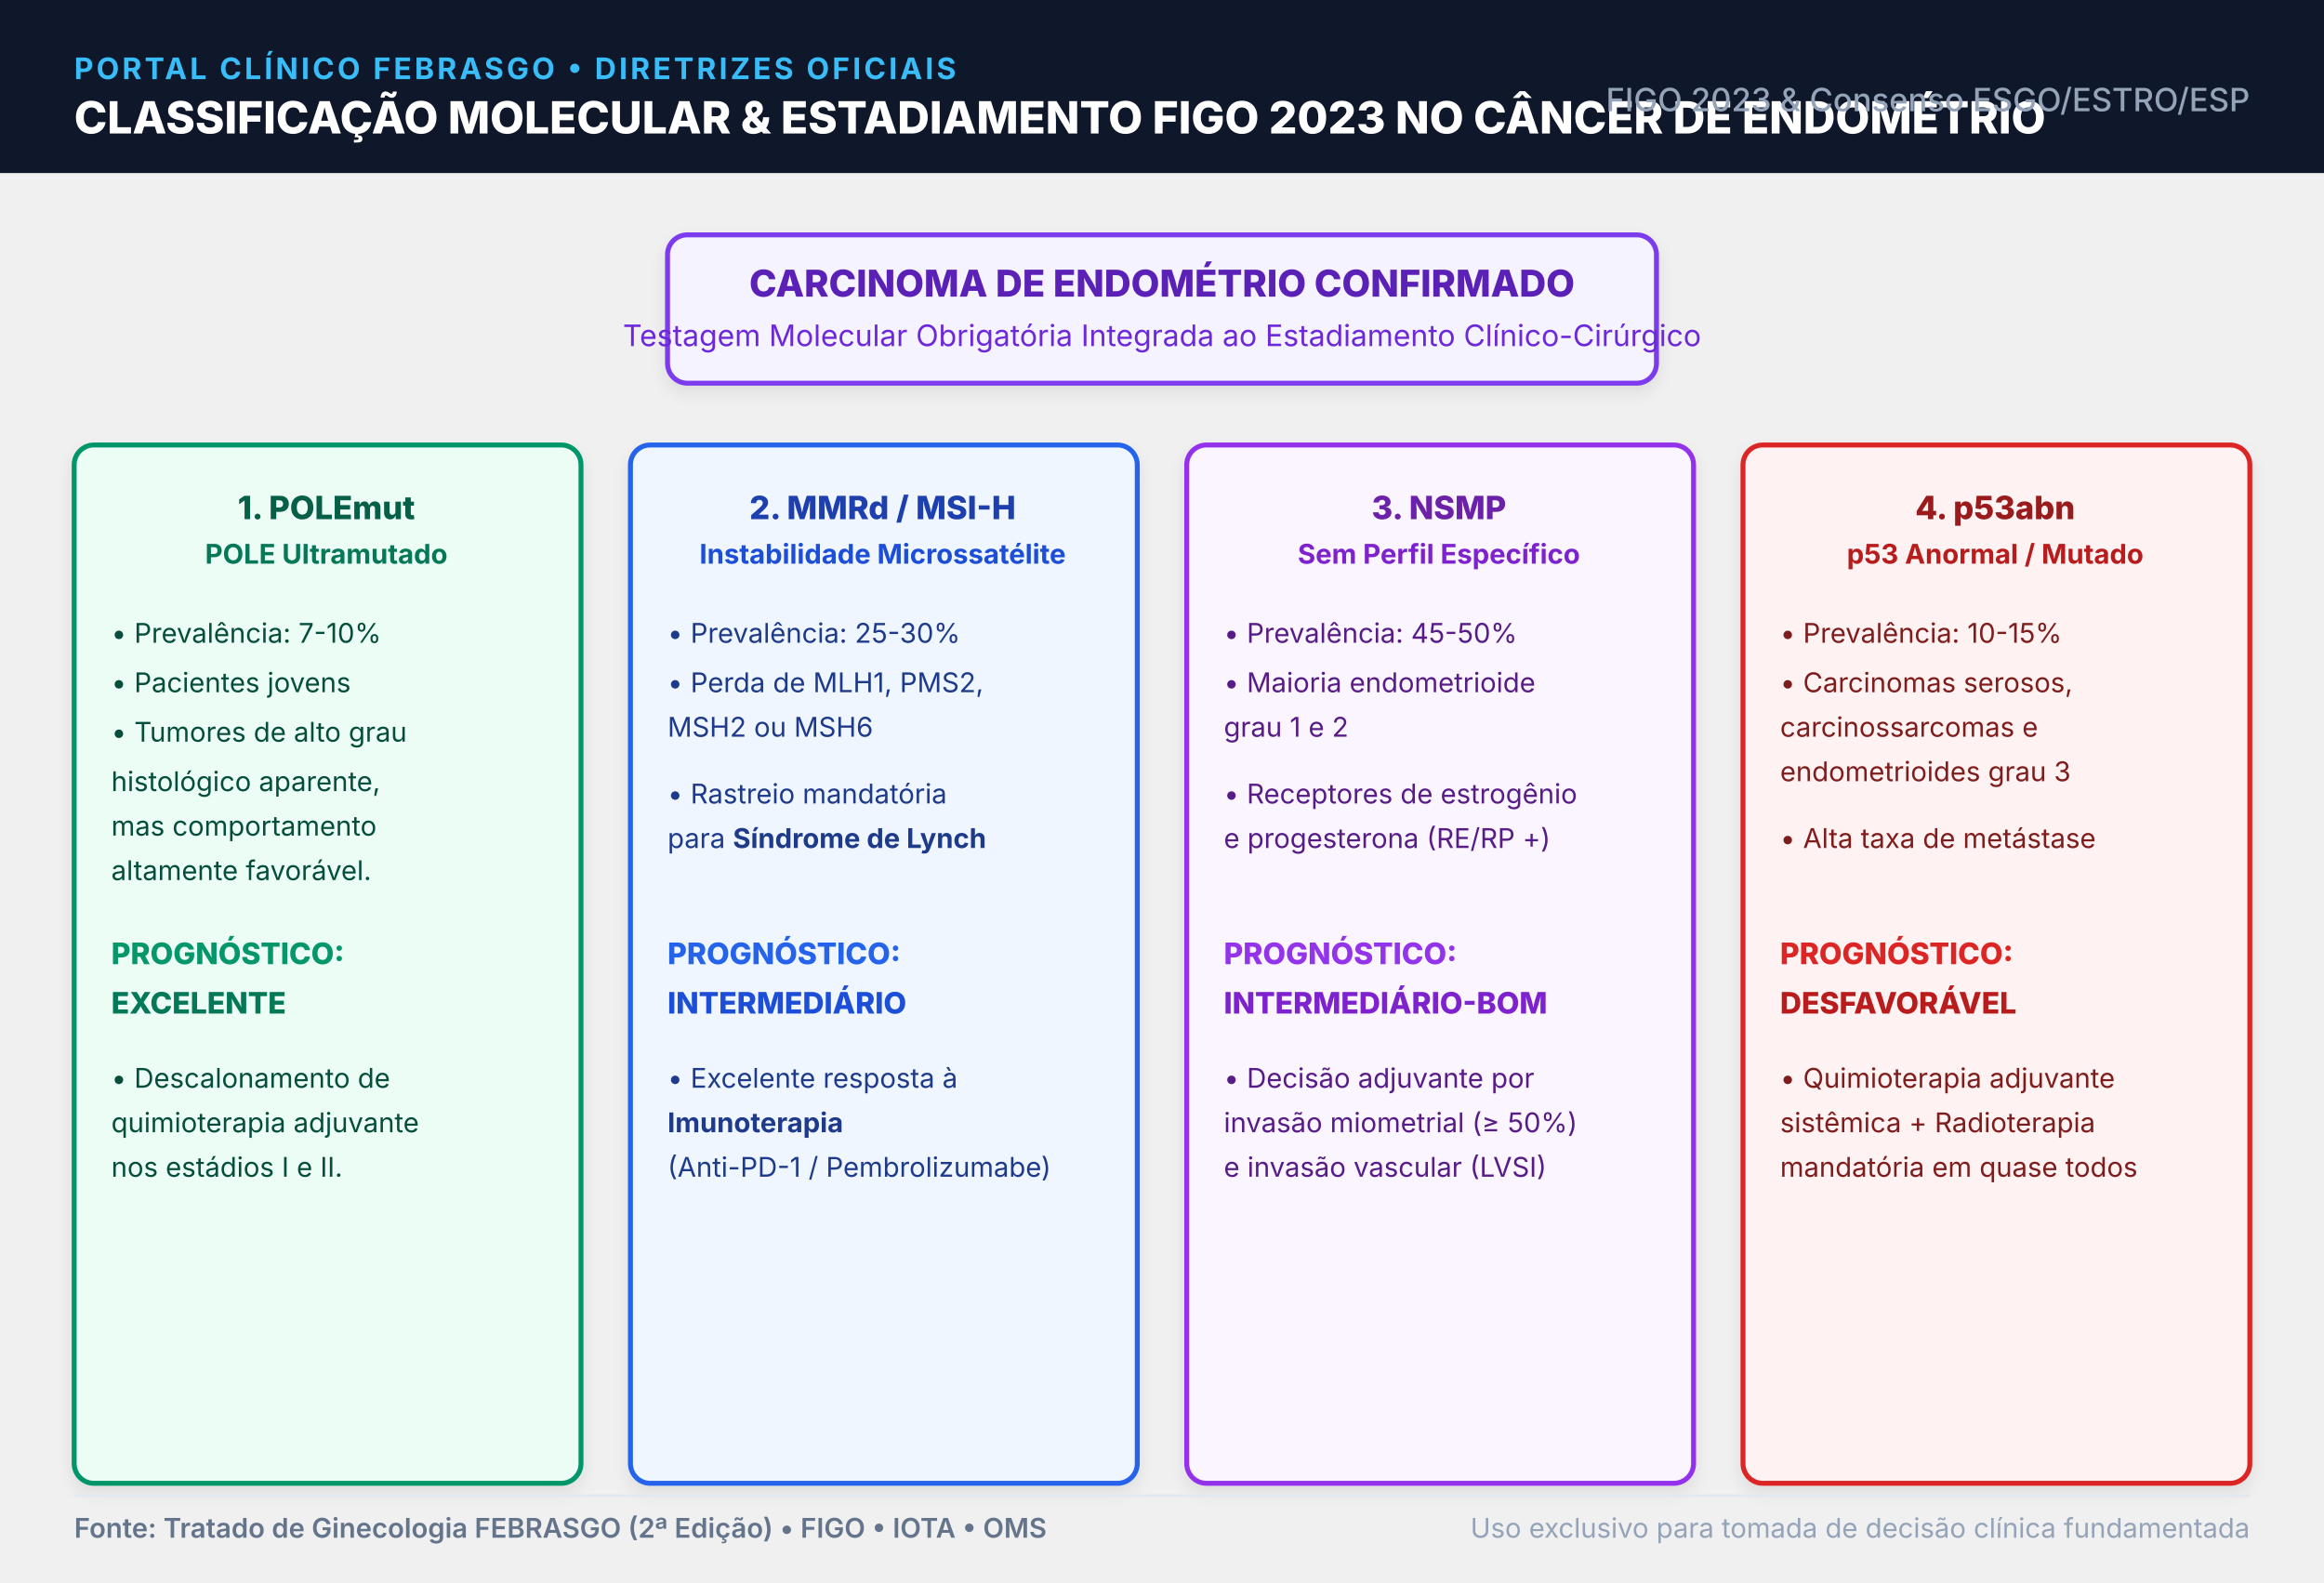
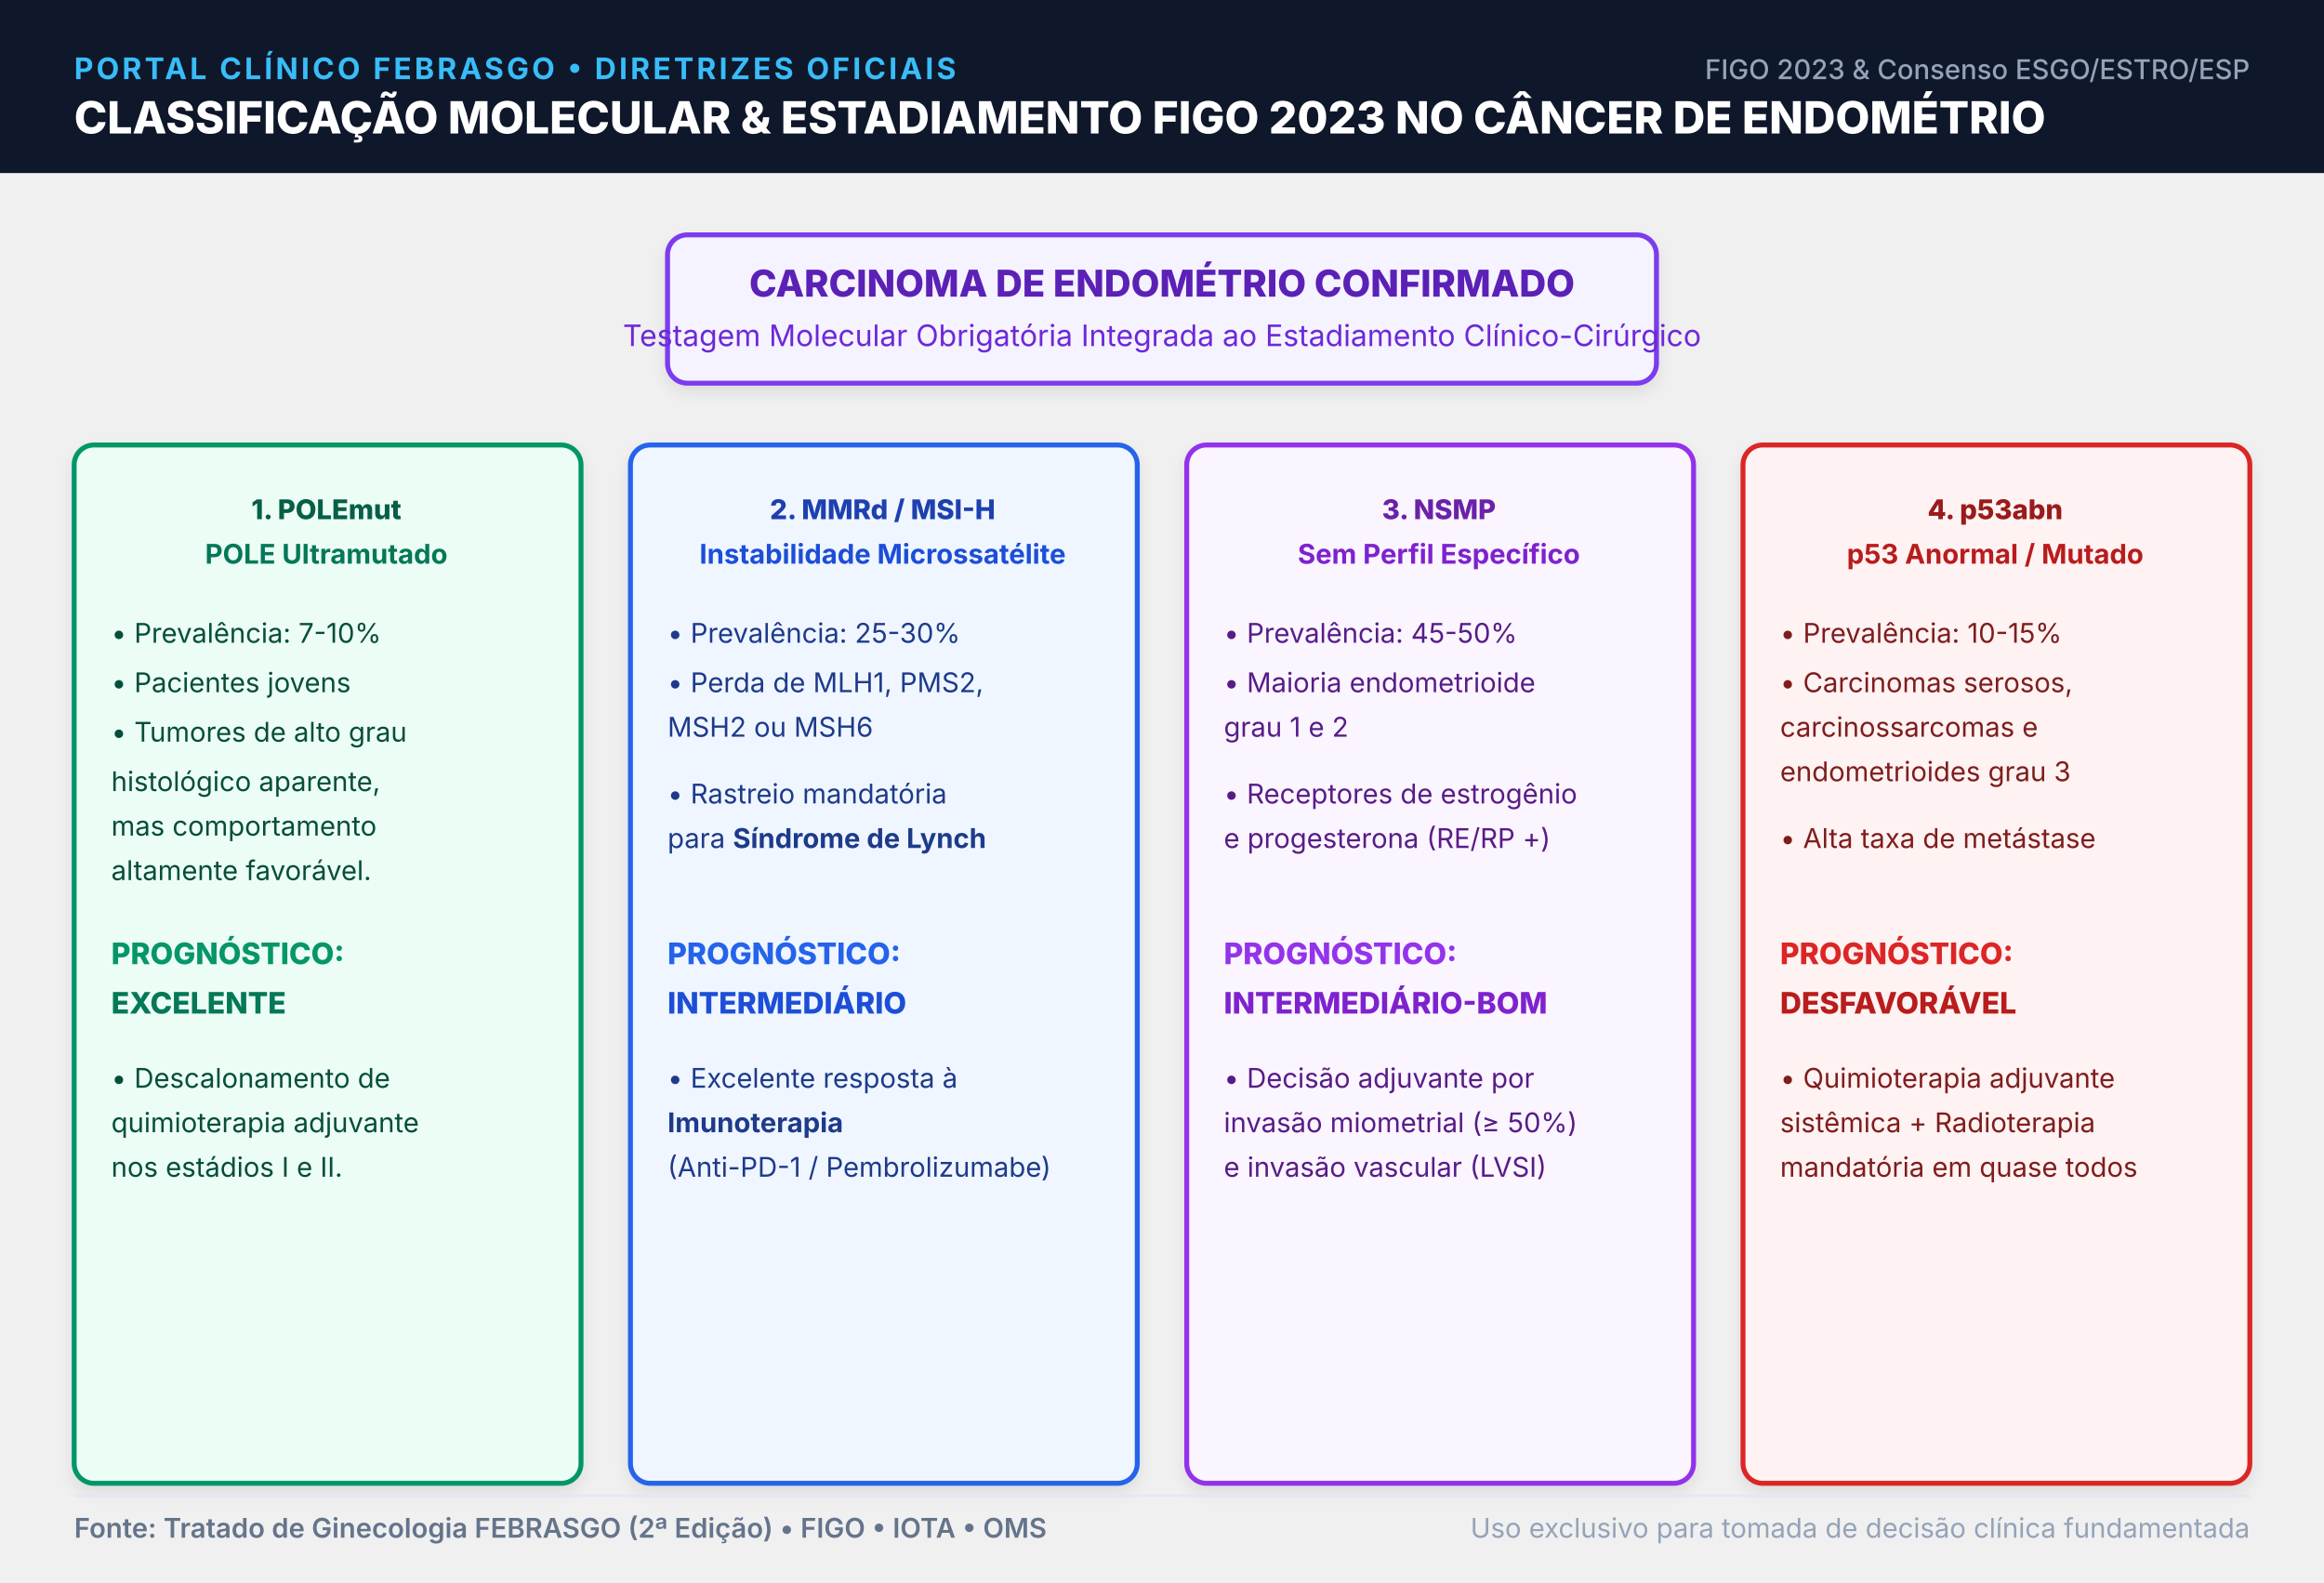
<svg xmlns="http://www.w3.org/2000/svg" viewBox="0 0 940 640" width="100%" height="100%" class="flowchart" style="background:#ffffff; font-family:Inter, system-ui, -apple-system, sans-serif;">
  <defs>
    <marker id="arrow" viewBox="0 0 10 10" refX="6" refY="5" markerWidth="6" markerHeight="6" orient="auto-start-reverse">
      <path d="M 0 1.5 L 8 5 L 0 8.5 z" fill="#475569" />
    </marker>
    <filter id="shadow" x="-5%" y="-5%" width="110%" height="115%" filterUnits="userSpaceOnUse">
      <feDropShadow dx="0" dy="3" stdDeviation="3" flood-opacity="0.08" />
    </filter>
  </defs>
  <rect x="0" y="0" width="940" height="70" fill="#0f172a" />
  <text x="30" y="32" fill="#38bdf8" font-size="12" font-weight="700" letter-spacing="0.1em">PORTAL CLÍNICO FEBRASGO • DIRETRIZES OFICIAIS</text>
  <text x="30" y="54" fill="#ffffff" font-size="18" font-weight="800">CLASSIFICAÇÃO MOLECULAR &amp; ESTADIAMENTO FIGO 2023 NO CÂNCER DE ENDOMÉTRIO</text>
-   <text x="910" y="45" fill="#94a3b8" font-size="13" font-weight="500" text-anchor="end">FIGO 2023 &amp; Consenso ESGO/ESTRO/ESP</text>
+   <text x="910" y="32" fill="#94a3b8" font-size="11" font-weight="500" text-anchor="end">FIGO 2023 &amp; Consenso ESGO/ESTRO/ESP</text>
  <rect x="270" y="95" width="400" height="60" rx="8" fill="#f5f3ff" stroke="#7c3aed" stroke-width="2" filter="url(#shadow)" />
  <text x="470" y="120" font-size="15" font-weight="800" fill="#5b21b6" text-anchor="middle">CARCINOMA DE ENDOMÉTRIO CONFIRMADO</text>
  <text x="470" y="140" font-size="12" fill="#6d28d9" text-anchor="middle">Testagem Molecular Obrigatória Integrada ao Estadiamento Clínico-Cirúrgico</text>
  <rect x="30" y="180" width="205" height="420" rx="8" fill="#ecfdf5" stroke="#059669" stroke-width="2" filter="url(#shadow)" />
-   <text x="132" y="210" font-size="13" font-weight="800" fill="#065f46" text-anchor="middle">1. POLEmut</text>
+   <text x="132" y="210" font-size="11" font-weight="800" fill="#065f46" text-anchor="middle">1. POLEmut</text>
  <text x="132" y="228" font-size="11" font-weight="700" fill="#047857" text-anchor="middle">POLE Ultramutado</text>
  <text x="45" y="260" font-size="11" fill="#064e3b">• Prevalência: 7-10%</text>
  <text x="45" y="280" font-size="11" fill="#064e3b">• Pacientes jovens</text>
  <text x="45" y="300" font-size="11" fill="#064e3b">• Tumores de alto grau</text>
  <text x="45" y="320" font-size="11" fill="#064e3b">histológico aparente,</text>
  <text x="45" y="338" font-size="11" fill="#064e3b">mas comportamento</text>
  <text x="45" y="356" font-size="11" fill="#064e3b">altamente favorável.</text>
  <text x="45" y="390" font-size="12" font-weight="800" fill="#059669">PROGNÓSTICO:</text>
  <text x="45" y="410" font-size="12" font-weight="800" fill="#047857">EXCELENTE</text>
  <text x="45" y="440" font-size="11" fill="#064e3b">• Descalonamento de</text>
  <text x="45" y="458" font-size="11" fill="#064e3b">quimioterapia adjuvante</text>
  <text x="45" y="476" font-size="11" fill="#064e3b">nos estádios I e II.</text>
  <rect x="255" y="180" width="205" height="420" rx="8" fill="#eff6ff" stroke="#2563eb" stroke-width="2" filter="url(#shadow)" />
-   <text x="357" y="210" font-size="13" font-weight="800" fill="#1e40af" text-anchor="middle">2. MMRd / MSI-H</text>
+   <text x="357" y="210" font-size="11" font-weight="800" fill="#1e40af" text-anchor="middle">2. MMRd / MSI-H</text>
  <text x="357" y="228" font-size="11" font-weight="700" fill="#1d4ed8" text-anchor="middle">Instabilidade Microssatélite</text>
  <text x="270" y="260" font-size="11" fill="#1e3a8a">• Prevalência: 25-30%</text>
  <text x="270" y="280" font-size="11" fill="#1e3a8a">• Perda de MLH1, PMS2,</text>
  <text x="270" y="298" font-size="11" fill="#1e3a8a">MSH2 ou MSH6</text>
  <text x="270" y="325" font-size="11" fill="#1e3a8a">• Rastreio mandatória</text>
  <text x="270" y="343" font-size="11" fill="#1e3a8a">para <tspan font-weight="bold">Síndrome de Lynch</tspan>
  </text>
  <text x="270" y="390" font-size="12" font-weight="800" fill="#2563eb">PROGNÓSTICO:</text>
  <text x="270" y="410" font-size="12" font-weight="800" fill="#1d4ed8">INTERMEDIÁRIO</text>
  <text x="270" y="440" font-size="11" fill="#1e3a8a">• Excelente resposta à</text>
  <text x="270" y="458" font-size="11" fill="#1e3a8a">
    <tspan font-weight="bold">Imunoterapia</tspan>
  </text>
  <text x="270" y="476" font-size="11" fill="#1e3a8a">(Anti-PD-1 / Pembrolizumabe)</text>
  <rect x="480" y="180" width="205" height="420" rx="8" fill="#faf5ff" stroke="#9333ea" stroke-width="2" filter="url(#shadow)" />
-   <text x="582" y="210" font-size="13" font-weight="800" fill="#6b21a8" text-anchor="middle">3. NSMP</text>
+   <text x="582" y="210" font-size="11" font-weight="800" fill="#6b21a8" text-anchor="middle">3. NSMP</text>
  <text x="582" y="228" font-size="11" font-weight="700" fill="#7e22ce" text-anchor="middle">Sem Perfil Específico</text>
  <text x="495" y="260" font-size="11" fill="#581c87">• Prevalência: 45-50%</text>
  <text x="495" y="280" font-size="11" fill="#581c87">• Maioria endometrioide</text>
  <text x="495" y="298" font-size="11" fill="#581c87">grau 1 e 2</text>
  <text x="495" y="325" font-size="11" fill="#581c87">• Receptores de estrogênio</text>
  <text x="495" y="343" font-size="11" fill="#581c87">e progesterona (RE/RP +)</text>
  <text x="495" y="390" font-size="12" font-weight="800" fill="#9333ea">PROGNÓSTICO:</text>
  <text x="495" y="410" font-size="12" font-weight="800" fill="#7e22ce">INTERMEDIÁRIO-BOM</text>
  <text x="495" y="440" font-size="11" fill="#581c87">• Decisão adjuvante por</text>
  <text x="495" y="458" font-size="11" fill="#581c87">invasão miometrial (≥ 50%)</text>
  <text x="495" y="476" font-size="11" fill="#581c87">e invasão vascular (LVSI)</text>
  <rect x="705" y="180" width="205" height="420" rx="8" fill="#fef2f2" stroke="#dc2626" stroke-width="2" filter="url(#shadow)" />
-   <text x="807" y="210" font-size="13" font-weight="800" fill="#991b1b" text-anchor="middle">4. p53abn</text>
+   <text x="807" y="210" font-size="11" font-weight="800" fill="#991b1b" text-anchor="middle">4. p53abn</text>
  <text x="807" y="228" font-size="11" font-weight="700" fill="#b91c1c" text-anchor="middle">p53 Anormal / Mutado</text>
  <text x="720" y="260" font-size="11" fill="#7f1d1d">• Prevalência: 10-15%</text>
  <text x="720" y="280" font-size="11" fill="#7f1d1d">• Carcinomas serosos,</text>
  <text x="720" y="298" font-size="11" fill="#7f1d1d">carcinossarcomas e</text>
  <text x="720" y="316" font-size="11" fill="#7f1d1d">endometrioides grau 3</text>
  <text x="720" y="343" font-size="11" fill="#7f1d1d">• Alta taxa de metástase</text>
  <text x="720" y="390" font-size="12" font-weight="800" fill="#dc2626">PROGNÓSTICO:</text>
  <text x="720" y="410" font-size="12" font-weight="800" fill="#b91c1c">DESFAVORÁVEL</text>
  <text x="720" y="440" font-size="11" fill="#7f1d1d">• Quimioterapia adjuvante</text>
  <text x="720" y="458" font-size="11" fill="#7f1d1d">sistêmica + Radioterapia</text>
  <text x="720" y="476" font-size="11" fill="#7f1d1d">mandatória em quase todos</text>
  <line x1="30" y1="605" x2="910" y2="605" stroke="#e2e8f0" stroke-width="1" />
  <text x="30" y="622" fill="#64748b" font-size="11" font-weight="600">Fonte: Tratado de Ginecologia FEBRASGO (2ª Edição) • FIGO • IOTA • OMS</text>
  <text x="910" y="622" fill="#94a3b8" font-size="11" text-anchor="end">Uso exclusivo para tomada de decisão clínica fundamentada</text>
</svg>
